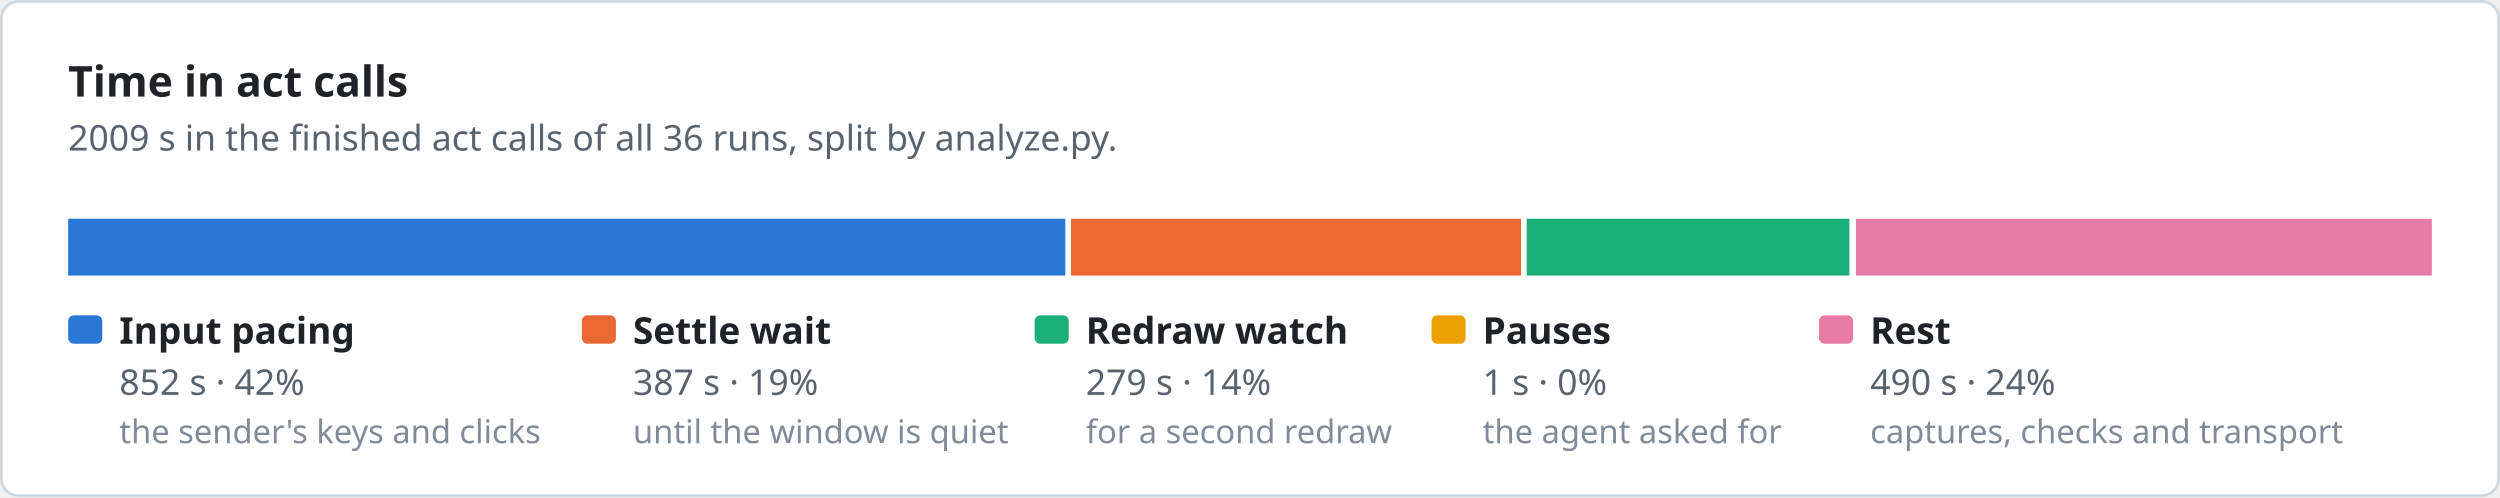
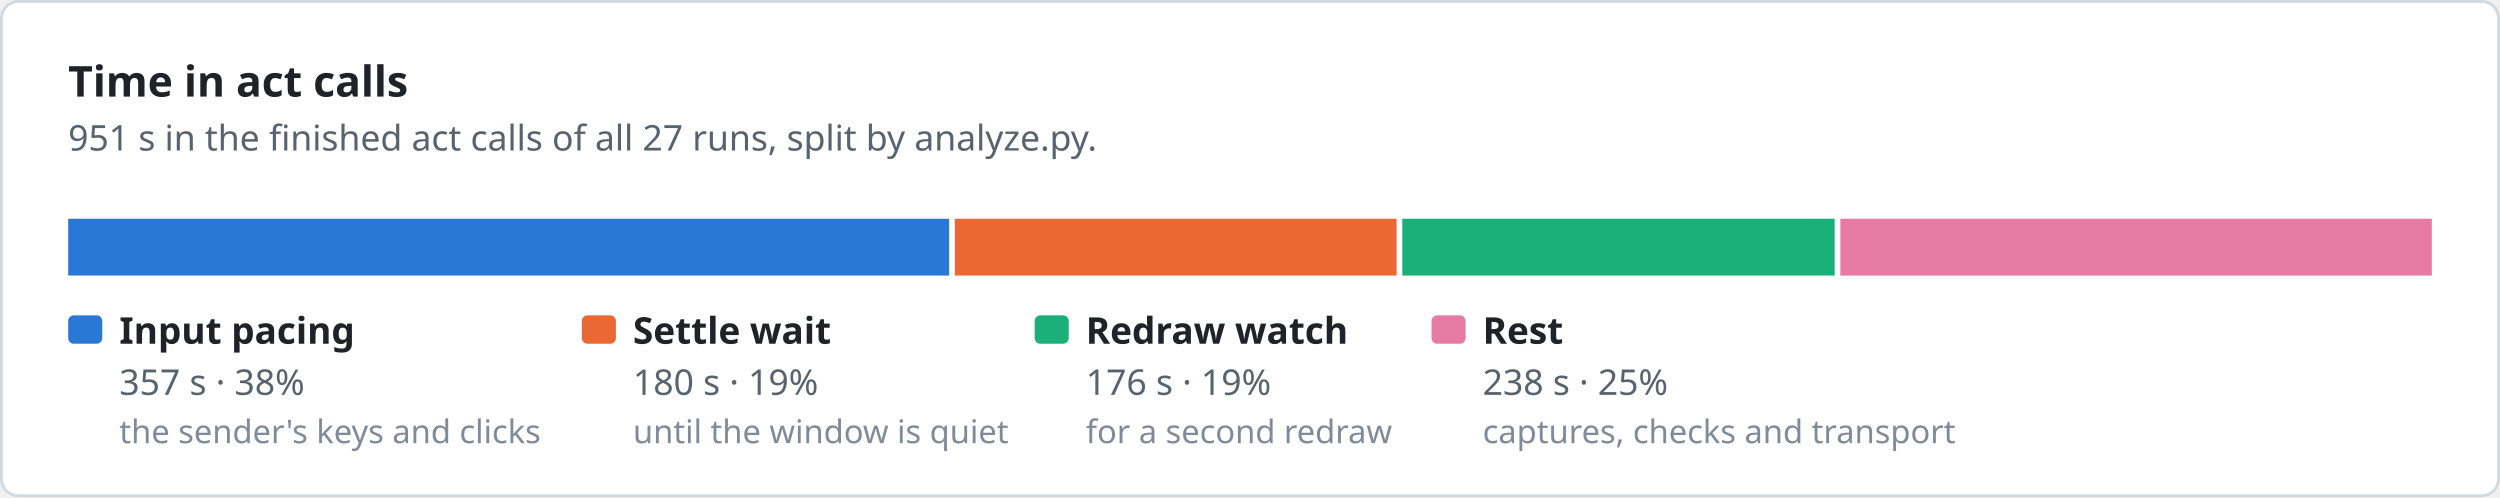
- <svg xmlns="http://www.w3.org/2000/svg" width="880" height="175" viewBox="0 0 880 175" role="img" aria-label="Time in finished act calls: Input pacing 852 s, Settle wait 387 s, Redraw watch 279 s, Pauses 1 s, Rest 490 s">
+ <svg xmlns="http://www.w3.org/2000/svg" width="880" height="175" viewBox="0 0 880 175" role="img" aria-label="Time in finished act calls: Input pacing 357 s, Settle wait 180 s, Redraw watch 176 s, Rest 238 s">
  <style>text{font-family:-apple-system, BlinkMacSystemFont, "Segoe UI", "Noto Sans", Helvetica, Arial, sans-serif;font-variant-numeric:tabular-nums}.t{fill:#1f2328}.t2{fill:#59636e}.m{fill:#818b98}.bg{fill:#ffffff;stroke:#d1d9e0}.grid{stroke:#eff2f5;stroke-width:1}.axis{stroke:#d1d9e0;stroke-width:1}.tools{fill:#2a78d6}.out{fill:#c8d1da}.dot{fill:#424a53;stroke:#ffffff;stroke-width:1.5}.miss{fill:#ffffff;stroke:#d1242f;stroke-width:1.75}.pass{fill:#1a7f37}.fail{fill:#ffffff;stroke:#d1242f;stroke-width:1.75}.cut{stroke:#ffffff;stroke-width:2}.s0{fill:#2a78d6}.s1{fill:#eb6834}.s2{fill:#1baf7a}.s3{fill:#eda100}.s4{fill:#e87ba4}.s5{fill:#008300}.s6{fill:#6250d6}.s7{fill:#e34948}</style>
  <rect x="0.5" y="0.5" width="879" height="174" rx="6" class="bg" />
  <text x="24" y="34" class="t" font-size="15" font-weight="600">Time in act calls</text>
-   <text x="24" y="53" class="t2" font-size="12.5">2009 s in the finished act calls of all 36 runs, split by analyze.py.</text>
-   <rect x="24" y="77" width="351" height="20" class="s0" />
-   <rect x="377" y="77" width="158.4" height="20" class="s1" />
-   <rect x="537.4" y="77" width="113.6" height="20" class="s2" />
-   <rect x="653" y="77" width="0" height="20" class="s3" />
-   <rect x="653.3" y="77" width="202.7" height="20" class="s4" />
+   <text x="24" y="53" class="t2" font-size="12.5">951 s in the finished act calls of all 27 runs, split by analyze.py.</text>
+   <rect x="24" y="77" width="310.1" height="20" class="s0" />
+   <rect x="336.1" y="77" width="155.5" height="20" class="s1" />
+   <rect x="493.6" y="77" width="152.2" height="20" class="s2" />
+   <rect x="647.8" y="77" width="208.2" height="20" class="s4" />
  <rect x="24" y="111" width="12" height="10" class="s0" rx="2" />
  <text x="42" y="121" class="t" font-size="13" font-weight="600">Input pacing</text>
-   <text x="42" y="139" class="t2" font-size="12.5">852 s · 42%</text>
+   <text x="42" y="139" class="t2" font-size="12.5">357 s · 38%</text>
  <text x="42" y="156" class="m" font-size="11.5">the sender's keys and clicks</text>
  <rect x="204.8" y="111" width="12" height="10" class="s1" rx="2" />
  <text x="222.8" y="121" class="t" font-size="13" font-weight="600">Settle wait</text>
-   <text x="222.8" y="139" class="t2" font-size="12.5">387 s · 19%</text>
+   <text x="222.8" y="139" class="t2" font-size="12.5">180 s · 19%</text>
  <text x="222.8" y="156" class="m" font-size="11.5">until the window is quiet</text>
  <rect x="364.2" y="111" width="12" height="10" class="s2" rx="2" />
  <text x="382.2" y="121" class="t" font-size="13" font-weight="600">Redraw watch</text>
-   <text x="382.2" y="139" class="t2" font-size="12.5">279 s · 14%</text>
+   <text x="382.2" y="139" class="t2" font-size="12.5">176 s · 19%</text>
  <text x="382.2" y="156" class="m" font-size="11.5">for a second redraw</text>
-   <rect x="503.9" y="111" width="12" height="10" class="s3" rx="2" />
-   <text x="521.9" y="121" class="t" font-size="13" font-weight="600">Pauses</text>
-   <text x="521.9" y="139" class="t2" font-size="12.5">1 s · 0%</text>
-   <text x="521.9" y="156" class="m" font-size="11.5">the agent asked for</text>
-   <rect x="640.3" y="111" width="12" height="10" class="s4" rx="2" />
-   <text x="658.3" y="121" class="t" font-size="13" font-weight="600">Rest</text>
-   <text x="658.3" y="139" class="t2" font-size="12.5">490 s · 24%</text>
-   <text x="658.3" y="156" class="m" font-size="11.5">captures, checks and transport</text>
+   <rect x="503.9" y="111" width="12" height="10" class="s4" rx="2" />
+   <text x="521.9" y="121" class="t" font-size="13" font-weight="600">Rest</text>
+   <text x="521.9" y="139" class="t2" font-size="12.5">238 s · 25%</text>
+   <text x="521.9" y="156" class="m" font-size="11.5">captures, checks and transport</text>
</svg>
